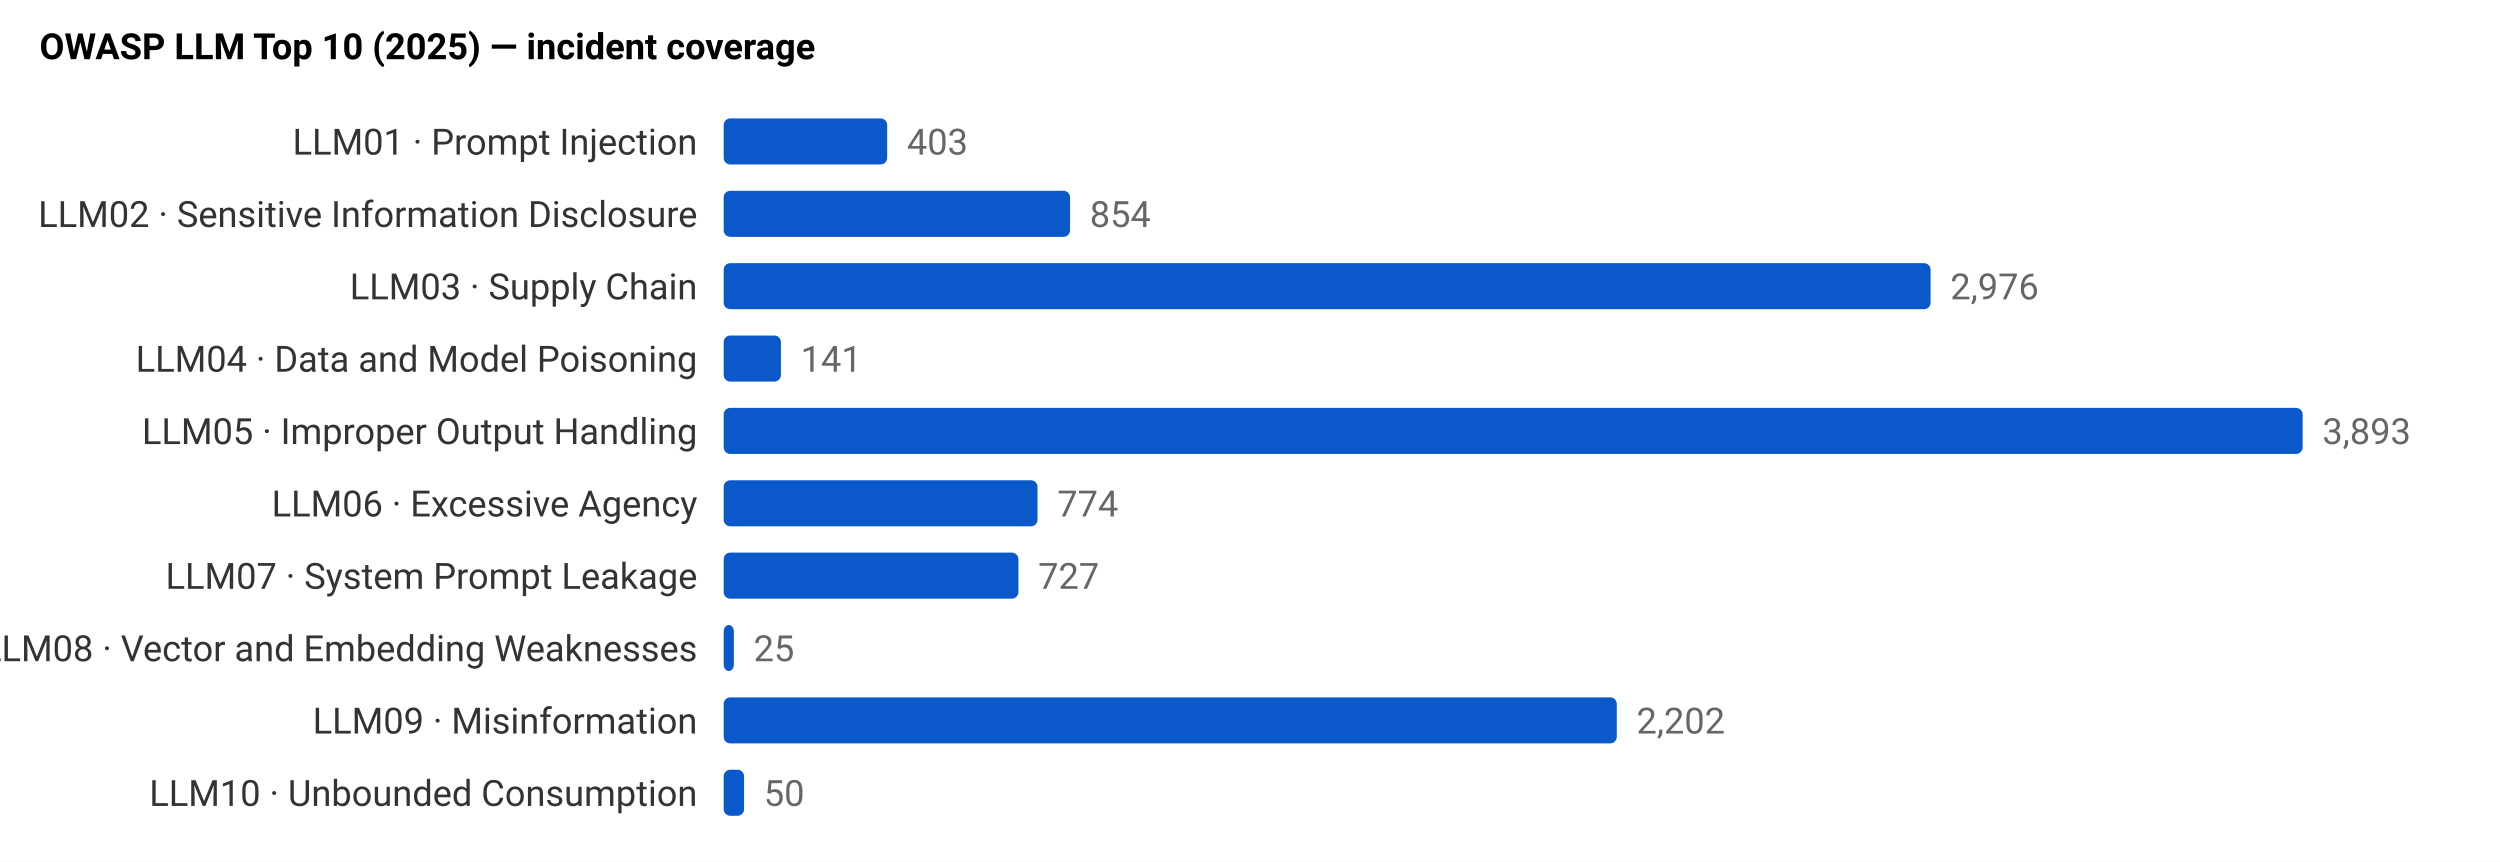
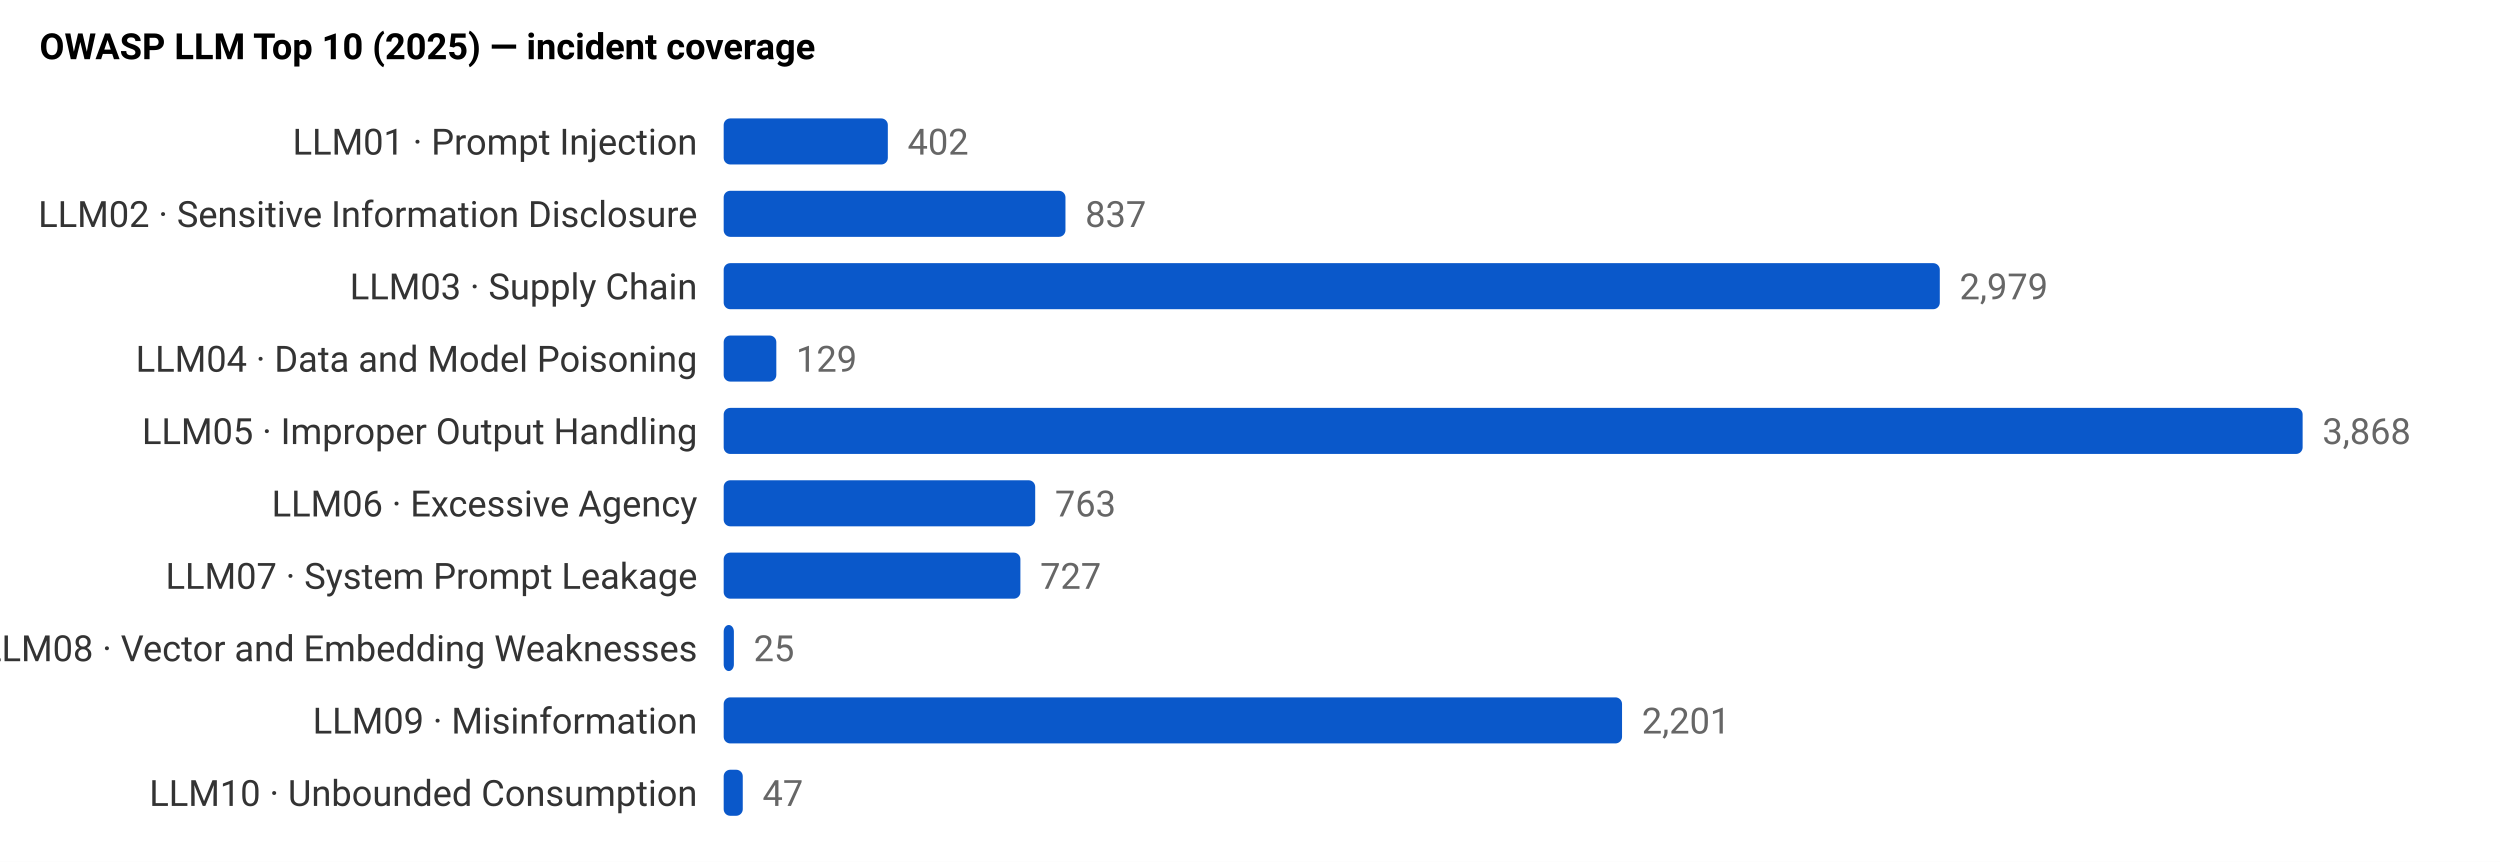
<svg xmlns="http://www.w3.org/2000/svg" viewBox="0 0 760 262" role="img" aria-label="OWASP LLM Top 10 (2025) — incident coverage" font-family="system-ui,-apple-system,Segoe UI,Roboto,sans-serif" font-size="11">
  <rect x="0" y="0" width="100%" height="100%" fill="white" />
  <text x="12" y="18" font-weight="600">OWASP LLM Top 10 (2025) — incident coverage</text>
  <text x="212" y="47" text-anchor="end" fill="#333">LLM01 · Prompt Injection</text>
-   <rect x="220" y="36" width="49.7" height="14" fill="#0a58ca" rx="2" />
-   <text x="275.7" y="47" fill="#666">403</text>
+   <rect x="220" y="36" width="49.9" height="14" fill="#0a58ca" rx="2" />
+   <text x="275.9" y="47" fill="#666">402</text>
  <text x="212" y="69" text-anchor="end" fill="#333">LLM02 · Sensitive Information Disclosure</text>
-   <rect x="220" y="58" width="105.3" height="14" fill="#0a58ca" rx="2" />
-   <text x="331.3" y="69" fill="#666">854</text>
+   <rect x="220" y="58" width="103.9" height="14" fill="#0a58ca" rx="2" />
+   <text x="329.9" y="69" fill="#666">837</text>
  <text x="212" y="91" text-anchor="end" fill="#333">LLM03 · Supply Chain</text>
-   <rect x="220" y="80" width="366.9" height="14" fill="#0a58ca" rx="2" />
-   <text x="592.9" y="91" fill="#666">2,976</text>
+   <rect x="220" y="80" width="369.7" height="14" fill="#0a58ca" rx="2" />
+   <text x="595.7" y="91" fill="#666">2,979</text>
  <text x="212" y="113" text-anchor="end" fill="#333">LLM04 · Data and Model Poisoning</text>
-   <rect x="220" y="102" width="17.4" height="14" fill="#0a58ca" rx="2" />
-   <text x="243.4" y="113" fill="#666">141</text>
+   <rect x="220" y="102" width="16.0" height="14" fill="#0a58ca" rx="2" />
+   <text x="242.0" y="113" fill="#666">129</text>
  <text x="212" y="135" text-anchor="end" fill="#333">LLM05 · Improper Output Handling</text>
  <rect x="220" y="124" width="480.0" height="14" fill="#0a58ca" rx="2" />
-   <text x="706.0" y="135" fill="#666">3,893</text>
+   <text x="706.0" y="135" fill="#666">3,868</text>
  <text x="212" y="157" text-anchor="end" fill="#333">LLM06 · Excessive Agency</text>
-   <rect x="220" y="146" width="95.4" height="14" fill="#0a58ca" rx="2" />
-   <text x="321.4" y="157" fill="#666">774</text>
+   <rect x="220" y="146" width="94.7" height="14" fill="#0a58ca" rx="2" />
+   <text x="320.7" y="157" fill="#666">763</text>
  <text x="212" y="179" text-anchor="end" fill="#333">LLM07 · System Prompt Leakage</text>
-   <rect x="220" y="168" width="89.6" height="14" fill="#0a58ca" rx="2" />
-   <text x="315.6" y="179" fill="#666">727</text>
+   <rect x="220" y="168" width="90.2" height="14" fill="#0a58ca" rx="2" />
+   <text x="316.2" y="179" fill="#666">727</text>
  <text x="212" y="201" text-anchor="end" fill="#333">LLM08 · Vector and Embedding Weaknesses</text>
  <rect x="220" y="190" width="3.1" height="14" fill="#0a58ca" rx="2" />
  <text x="229.1" y="201" fill="#666">25</text>
  <text x="212" y="223" text-anchor="end" fill="#333">LLM09 · Misinformation</text>
-   <rect x="220" y="212" width="271.5" height="14" fill="#0a58ca" rx="2" />
-   <text x="497.5" y="223" fill="#666">2,202</text>
+   <rect x="220" y="212" width="273.1" height="14" fill="#0a58ca" rx="2" />
+   <text x="499.1" y="223" fill="#666">2,201</text>
  <text x="212" y="245" text-anchor="end" fill="#333">LLM10 · Unbounded Consumption</text>
-   <rect x="220" y="234" width="6.2" height="14" fill="#0a58ca" rx="2" />
-   <text x="232.2" y="245" fill="#666">50</text>
+   <rect x="220" y="234" width="5.8" height="14" fill="#0a58ca" rx="2" />
+   <text x="231.8" y="245" fill="#666">47</text>
</svg>
